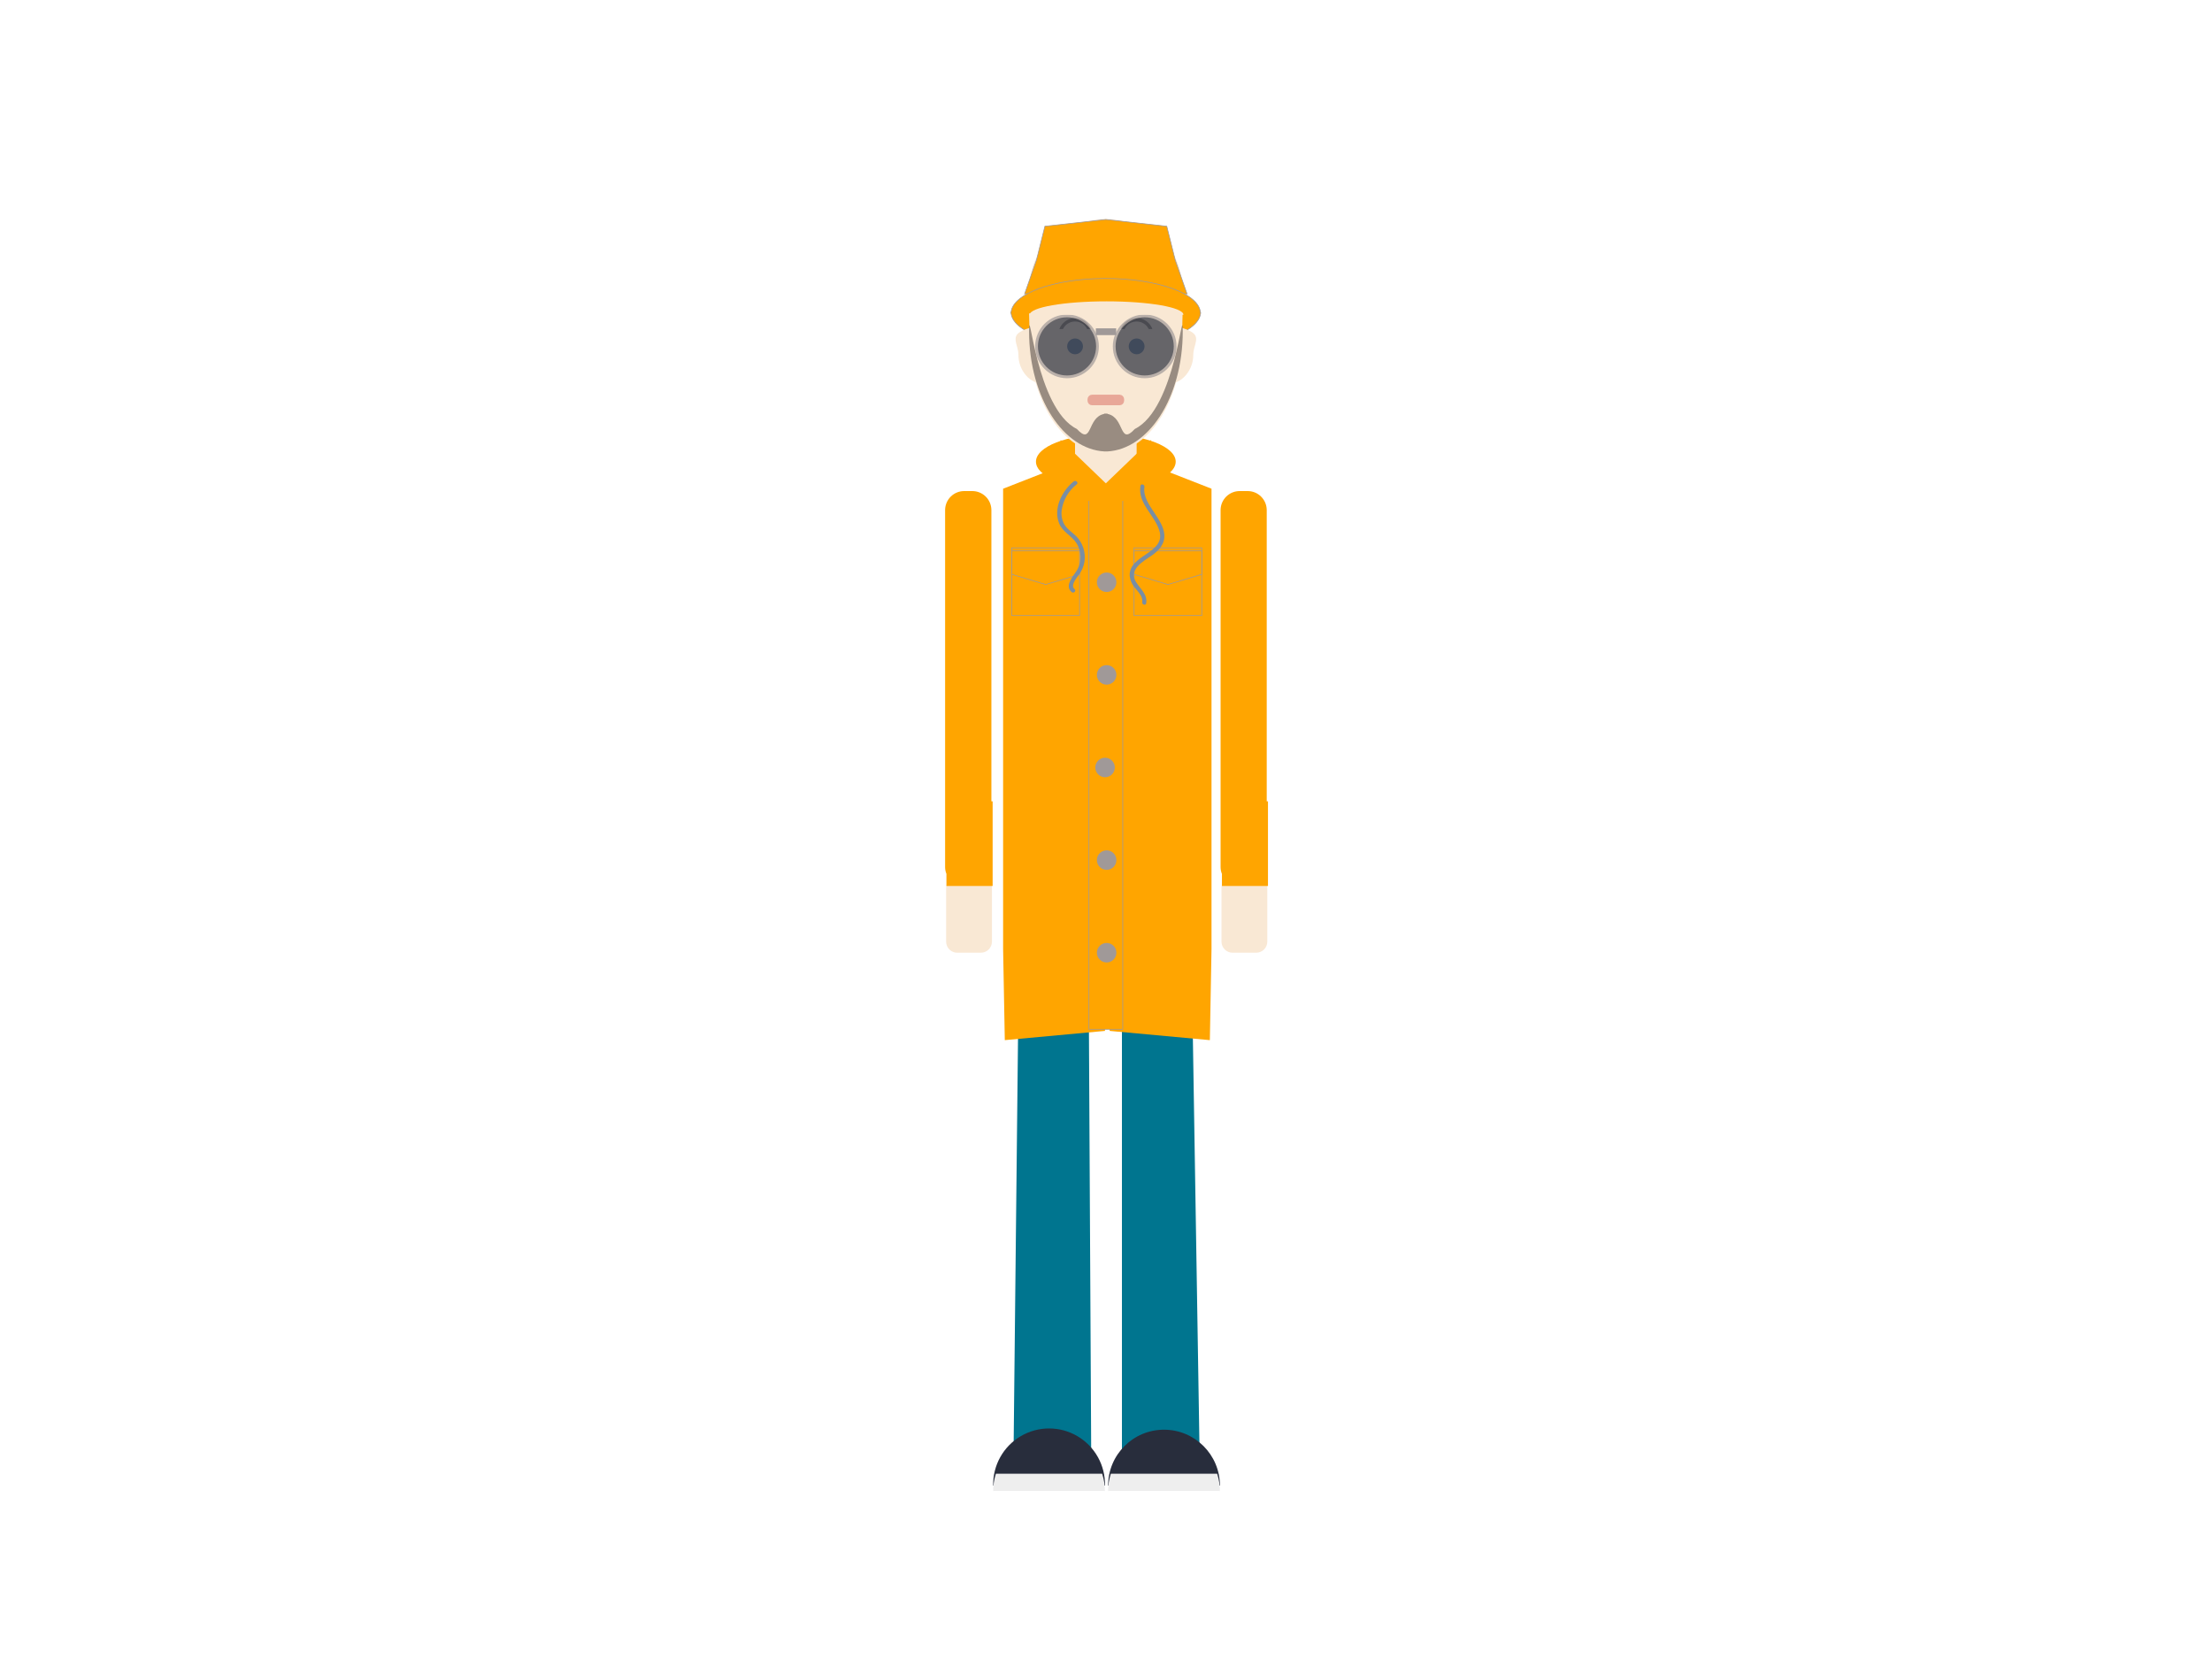
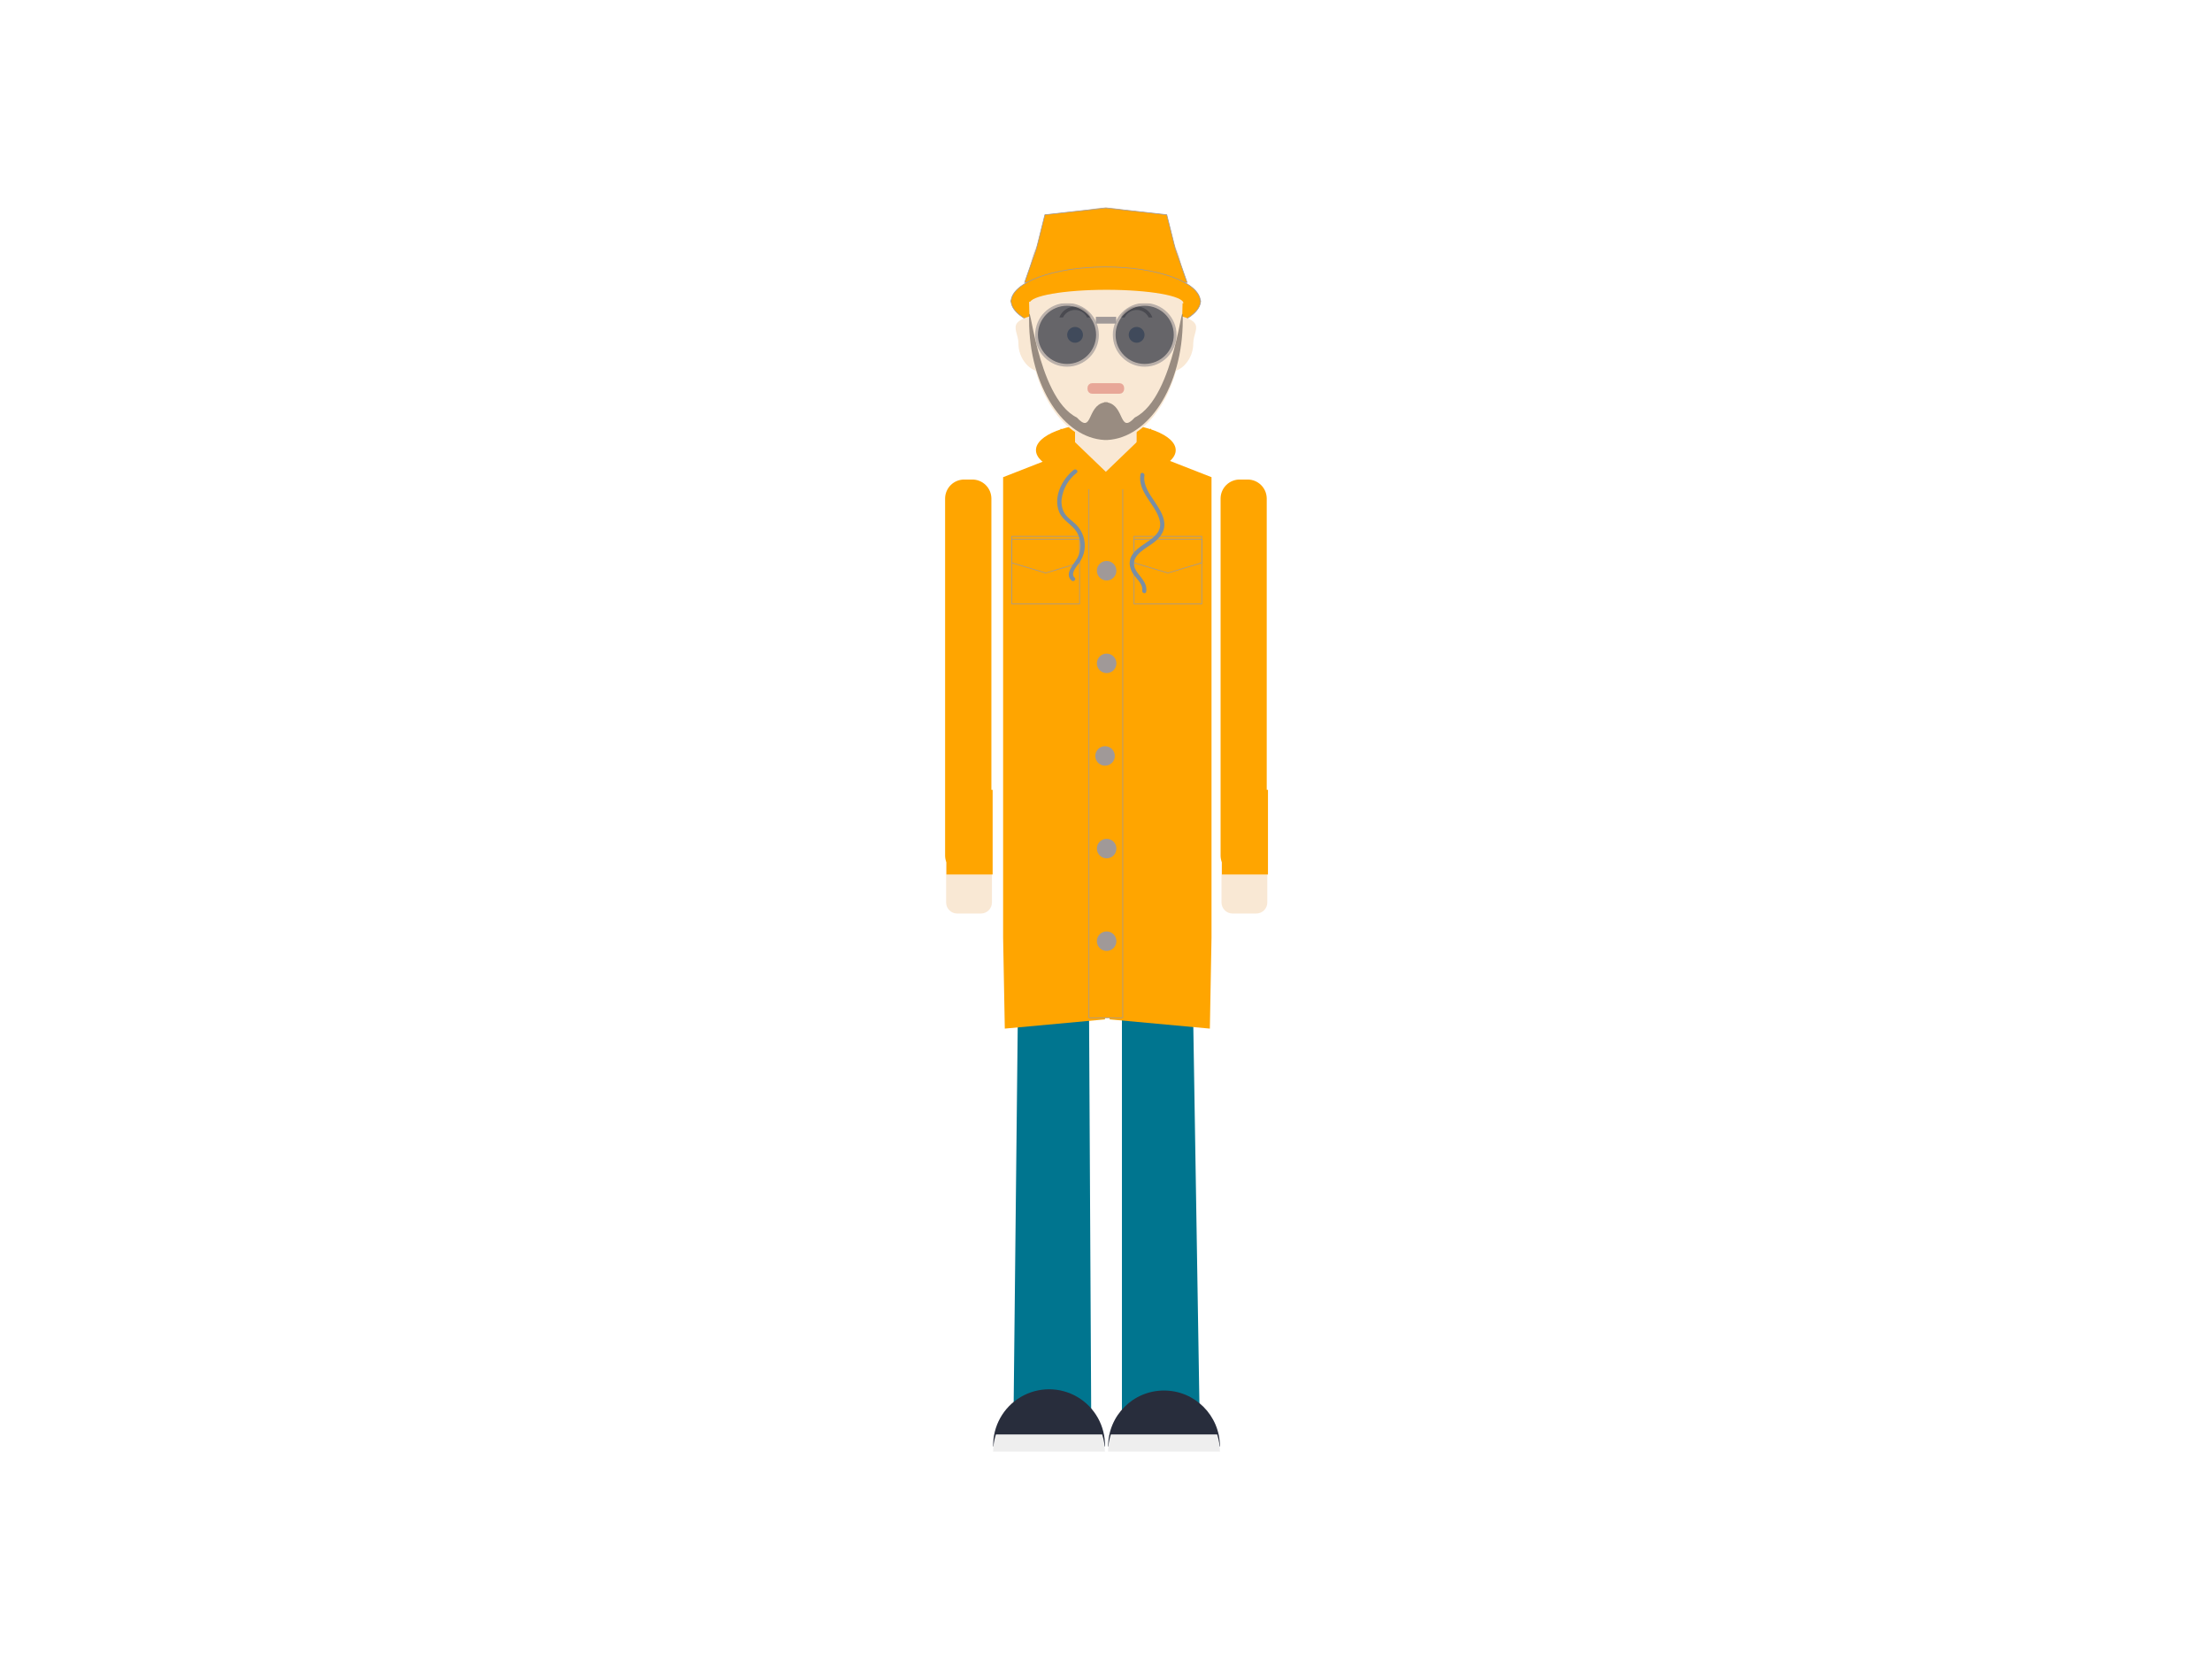
<svg xmlns="http://www.w3.org/2000/svg" id="Layer_1" data-name="Layer 1" viewBox="0 0 800 600">
  <defs>
    <style>.cls-1{fill:#fff;}.cls-2,.cls-3{fill:orange;}.cls-13,.cls-2{stroke:#a09998;}.cls-13,.cls-2,.cls-7,.cls-9{stroke-miterlimit:10;}.cls-2{stroke-width:0.25px;}.cls-4{fill:#00758f;}.cls-5{fill:#f9e8d4;}.cls-6{fill:#798ea4;}.cls-7{fill:none;stroke:#e0d0be;}.cls-8{fill:#584f49;opacity:0.6;}.cls-9{fill:#e8a798;stroke:#e8a798;}.cls-10,.cls-13{fill:#282d3c;}.cls-11{fill:#eee;}.cls-12{fill:#a09998;}.cls-13{opacity:0.7;}</style>
  </defs>
  <rect class="cls-1" width="800" height="600" />
-   <path class="cls-2" d="M434.23,112.83c0,7-15.35,12.63-34.29,12.63s-34.29-5.65-34.29-12.63" />
-   <ellipse class="cls-3" cx="399.94" cy="166.97" rx="25.27" ry="9.86" />
-   <polygon class="cls-4" points="394.64 524.19 366.58 524.19 369.03 296.33 393.42 296.33 394.64 524.19" />
-   <polygon class="cls-4" points="433.82 524.19 405.76 524.19 405.76 296.33 430.14 296.33 433.82 524.19" />
-   <rect class="cls-1" x="367.98" y="246.52" width="64.43" height="64.43" />
-   <polygon class="cls-5" points="419.99 172.68 399.2 201.51 379.89 172.68 388.8 172.68 388.8 160.07 399.94 160.07 411.08 160.07 411.08 172.68 419.99 172.68" />
-   <rect class="cls-5" x="342.18" y="317.08" width="16.57" height="27.48" rx="4" />
-   <rect class="cls-5" x="441.77" y="317.08" width="16.57" height="27.48" rx="4" />
-   <path class="cls-3" d="M458.13,289.82V184.41a6.9,6.9,0,0,0-6.95-6.81h-2.74a6.9,6.9,0,0,0-7,6.81v129.2a6.49,6.49,0,0,0,.49,2.45v4.37h16.65V289.82Z" />
-   <path class="cls-3" d="M358.55,289.82V184.41a6.9,6.9,0,0,0-7-6.81h-2.74a6.9,6.9,0,0,0-7,6.81v129.2a6.68,6.68,0,0,0,.48,2.45v4.37H359V289.82Z" />
-   <path class="cls-5" d="M427.55,121.6c0,11.71-3.09,22.32-8.09,30S407.56,164,399.94,164s-14.52-4.75-19.52-12.43-8.08-18.29-8.08-30-1.56-22.33,3.44-30,16.54-12.43,24.16-12.43,19.17,4.75,24.16,12.43S427.55,109.88,427.55,121.6Z" />
-   <path class="cls-5" d="M431.56,128.29a11.22,11.22,0,0,1-2.75,7.47,8.65,8.65,0,0,1-13.25,0,11.52,11.52,0,0,1,0-14.94,8.85,8.85,0,0,1,6.62-3.1c2.59,0,8,1.19,9.73,3.1S431.56,125.37,431.56,128.29Z" />
-   <path class="cls-5" d="M368.33,128.29a11.26,11.26,0,0,0,2.74,7.47,8.66,8.66,0,0,0,13.26,0,11.55,11.55,0,0,0,0-14.94,8.87,8.87,0,0,0-6.63-3.1c-2.59,0-8,1.19-9.72,3.1S368.33,125.37,368.33,128.29Z" />
-   <circle class="cls-6" cx="388.81" cy="125.27" r="2.86" />
-   <circle class="cls-6" cx="411.08" cy="125.27" r="2.86" />
-   <line class="cls-7" x1="390.22" y1="102.24" x2="409.66" y2="102.24" />
-   <line class="cls-7" x1="392.6" y1="106.47" x2="407.29" y2="106.47" />
-   <path class="cls-8" d="M384.44,119a4.72,4.72,0,0,1,.9-1.3,4.91,4.91,0,0,1,6.93,0,5,5,0,0,1,.91,1.3h1.33a6.21,6.21,0,0,0-1.37-2.17,6.09,6.09,0,0,0-10,2.17Z" />
-   <path class="cls-8" d="M406.71,119a4.72,4.72,0,0,1,.9-1.3,4.91,4.91,0,0,1,6.93,0,5,5,0,0,1,.91,1.3h1.33a6.08,6.08,0,0,0-11.41,0Z" />
-   <rect class="cls-9" x="393.82" y="143.25" width="12.24" height="2.82" rx="1.15" />
-   <path class="cls-8" d="M410.42,155.14c-5.72,6.24-3.59-4.2-9.85-5.44v-.12q-.33,0-.63,0c-.2,0-.41,0-.62,0v.12c-6.26,1.24-4.14,11.68-9.86,5.44-14.91-7.35-17.28-47.27-17.28-35.28s3.17,22.86,8.28,30.73c4.89,7.52,11.57,12.28,19,12.68v0l.51,0,.51,0v0c7.4-.4,14.08-5.16,19-12.68,5.12-7.87,8.28-18.73,8.28-30.73S425.33,147.79,410.42,155.14Z" />
-   <path class="cls-10" d="M400.76,537.29a20.22,20.22,0,1,1,40.44,0" />
-   <path class="cls-10" d="M399.63,537.29a20.22,20.22,0,1,0-40.43,0" />
-   <polygon class="cls-3" points="399.63 372.84 363.4 376.18 362.79 343.25 362.79 278.17 362.79 176.75 384.18 168.38 384.18 168.38 402.08 183.26 399.63 372.84" />
-   <path class="cls-11" d="M360.18,533a20.3,20.3,0,0,0-1,6.22h40.43a20.3,20.3,0,0,0-1-6.22Z" />
-   <path class="cls-11" d="M401.75,533a20,20,0,0,0-1,6.22H441.2a20.3,20.3,0,0,0-1-6.22Z" />
-   <polygon class="cls-3" points="401.32 372.84 437.56 376.18 438.16 343.25 438.16 278.17 438.16 176.75 416.77 168.38 416.77 168.38 398.87 183.26 401.32 372.84" />
-   <rect class="cls-2" x="393.82" y="176.38" width="12.24" height="195.88" />
-   <circle class="cls-12" cx="400.23" cy="210.58" r="3.53" />
-   <circle class="cls-12" cx="400.23" cy="244.08" r="3.53" />
-   <circle class="cls-12" cx="399.66" cy="277.57" r="3.53" />
-   <circle class="cls-12" cx="400.23" cy="311.07" r="3.53" />
-   <circle class="cls-12" cx="400.23" cy="344.56" r="3.53" />
-   <polygon class="cls-3" points="394.98 181.37 380.26 178.6 383.63 159.12 403.88 178.6 394.98 181.37" />
-   <polygon class="cls-3" points="404.9 181.37 419.62 178.6 416.25 159.12 396 178.6 404.9 181.37" />
-   <rect class="cls-2" x="410.14" y="198.13" width="24.49" height="24.49" />
-   <rect class="cls-2" x="365.95" y="198.13" width="24.49" height="24.49" />
-   <polygon class="cls-2" points="390.43 207.72 378.19 211.4 365.95 207.72 365.95 205.28 365.95 199.15 378.19 199.15 390.43 199.15 390.43 205.28 390.43 207.72" />
-   <polygon class="cls-2" points="434.63 207.72 422.39 211.4 410.14 207.72 410.14 205.28 410.14 199.15 422.39 199.15 434.63 199.15 434.63 205.28 434.63 207.72" />
-   <polygon class="cls-2" points="429.32 106.31 399.94 106.31 370.56 106.31 374.85 94.07 377.9 81.83 399.94 79.38 421.98 81.83 425.04 94.07 429.32 106.31" />
-   <circle class="cls-13" cx="385.9" cy="125.27" r="11.02" />
-   <circle class="cls-13" cx="413.99" cy="125.27" r="11.02" />
-   <rect class="cls-12" x="396.33" y="118.75" width="7.35" height="2.45" />
-   <path class="cls-6" d="M388.32,174.11c-4.25,3.41-7.47,9.79-5.26,15.2,1.3,3.19,4.6,4.44,6.34,7.25a9.44,9.44,0,0,1,.28,9.37c-1.21,2.18-4.94,5.8-2.1,8.2.74.62,1.8-.44,1.06-1.06-1.62-1.37.69-4,1.56-5.21a10.61,10.61,0,0,0,2-4.68,10.77,10.77,0,0,0-3.09-9.36c-1.48-1.42-3.29-2.51-4.29-4.36a8.37,8.37,0,0,1-.85-4.92,14.41,14.41,0,0,1,5.45-9.37c.75-.61-.32-1.66-1.06-1.06Z" />
-   <path class="cls-6" d="M412.46,175.72c-1,6.34,5,10.45,6.78,16,2.74,8.44-10.9,8.71-10.68,16.45a8,8,0,0,0,2.07,4.6c1.1,1.41,2.79,3.06,2.47,5-.16.94,1.29,1.35,1.44.4.54-3.32-2.32-5.3-3.8-7.88-2.51-4.38,2.68-7.27,5.7-9.31,2.66-1.81,4.94-4.29,4.65-7.72-.25-2.84-2-5.34-3.49-7.65-1.83-2.76-4.24-6-3.7-9.48.15-.94-1.3-1.35-1.44-.4Z" />
-   <path class="cls-2" d="M365.65,113.34c0-3.49,3.84-6.65,10-8.93s14.78-3.7,24.25-3.7,18,1.41,24.25,3.7,10,5.44,10,8.93" />
-   <path class="cls-5" d="M428,113.84c0-2.68-12.44-4.86-27.79-4.86s-27.8,2.18-27.8,4.86" />
+   <path class="cls-2" d="M434.23,108.66c0,7-15.35,12.63-34.29,12.63s-34.29-5.65-34.29-12.63" />
+   <ellipse class="cls-3" cx="399.94" cy="162.81" rx="25.27" ry="9.86" />
+   <polygon class="cls-4" points="394.64 510.02 366.58 510.02 369.03 282.16 393.42 282.16 394.64 510.02" />
+   <polygon class="cls-4" points="433.82 510.02 405.76 510.02 405.76 282.16 430.14 282.16 433.82 510.02" />
+   <rect class="cls-1" x="367.98" y="242.35" width="64.43" height="64.43" />
+   <polygon class="cls-5" points="419.99 168.51 399.2 197.34 379.89 168.51 388.8 168.51 388.8 155.9 399.94 155.9 411.08 155.9 411.08 168.51 419.99 168.51" />
+   <rect class="cls-5" x="342.18" y="302.91" width="16.57" height="27.48" rx="4" />
+   <rect class="cls-5" x="441.77" y="302.91" width="16.57" height="27.48" rx="4" />
+   <path class="cls-3" d="M458.13,285.65V180.24a6.9,6.9,0,0,0-6.95-6.81h-2.74a6.9,6.9,0,0,0-7,6.81v129.2a6.49,6.49,0,0,0,.49,2.45v4.37h16.65V285.65Z" />
+   <path class="cls-3" d="M358.55,285.65V180.24a6.9,6.9,0,0,0-7-6.81h-2.74a6.9,6.9,0,0,0-7,6.81v129.2a6.68,6.68,0,0,0,.48,2.45v4.37H359V285.65Z" />
+   <path class="cls-5" d="M427.55,117.43c0,11.72-3.09,22.32-8.09,30s-11.9,12.43-19.52,12.43-14.52-4.75-19.52-12.43-8.08-18.28-8.08-30-1.56-22.32,3.44-30S392.32,75,399.94,75s19.17,4.75,24.16,12.43S427.55,105.71,427.55,117.43Z" />
+   <path class="cls-5" d="M431.56,124.12a11.22,11.22,0,0,1-2.75,7.47,8.65,8.65,0,0,1-13.25,0,11.52,11.52,0,0,1,0-14.94,8.85,8.85,0,0,1,6.62-3.1c2.59,0,8,1.19,9.73,3.1S431.56,121.2,431.56,124.12Z" />
+   <path class="cls-5" d="M368.33,124.12a11.26,11.26,0,0,0,2.74,7.47,8.66,8.66,0,0,0,13.26,0,11.55,11.55,0,0,0,0-14.94,8.87,8.87,0,0,0-6.63-3.1c-2.59,0-8,1.19-9.72,3.1S368.33,121.2,368.33,124.12Z" />
+   <circle class="cls-6" cx="388.81" cy="121.1" r="2.86" />
+   <circle class="cls-6" cx="411.08" cy="121.1" r="2.86" />
+   <line class="cls-7" x1="390.22" y1="98.07" x2="409.66" y2="98.07" />
+   <line class="cls-7" x1="392.6" y1="102.3" x2="407.29" y2="102.3" />
+   <path class="cls-8" d="M384.44,114.82a4.88,4.88,0,0,1,7.83-1.3,5.15,5.15,0,0,1,.91,1.3h1.33a6.09,6.09,0,0,0-10-2.16,6,6,0,0,0-1.38,2.16Z" />
+   <path class="cls-8" d="M406.71,114.82a4.88,4.88,0,0,1,7.83-1.3,5.15,5.15,0,0,1,.91,1.3h1.33a6,6,0,0,0-1.38-2.16,6.1,6.1,0,0,0-8.65,0,6,6,0,0,0-1.38,2.16Z" />
+   <rect class="cls-9" x="393.82" y="139.08" width="12.24" height="2.82" rx="1.15" />
+   <path class="cls-8" d="M410.42,151c-5.72,6.24-3.59-4.2-9.85-5.44v-.12q-.33,0-.63,0c-.2,0-.41,0-.62,0v.12c-6.26,1.24-4.14,11.68-9.86,5.44-14.91-7.35-17.28-47.27-17.28-35.28s3.17,22.87,8.28,30.73c4.89,7.52,11.57,12.28,19,12.68v0l.51,0,.51,0v0c7.4-.4,14.08-5.16,19-12.68,5.12-7.86,8.28-18.73,8.28-30.73S425.33,143.62,410.42,151Z" />
+   <path class="cls-10" d="M400.76,523.12a20.22,20.22,0,1,1,40.44,0" />
+   <path class="cls-10" d="M399.63,523.12a20.22,20.22,0,1,0-40.43,0" />
+   <polygon class="cls-3" points="399.63 368.67 363.4 372.01 362.79 339.08 362.79 274 362.79 172.58 384.18 164.21 384.18 164.21 402.08 179.09 399.63 368.67" />
+   <path class="cls-11" d="M360.18,518.79a20.18,20.18,0,0,0-1,6.21h40.43a20.18,20.18,0,0,0-1-6.21Z" />
+   <path class="cls-11" d="M401.75,518.79a19.89,19.89,0,0,0-1,6.21H441.2a20.18,20.18,0,0,0-1-6.21Z" />
+   <polygon class="cls-3" points="401.32 368.67 437.56 372.01 438.16 339.08 438.16 274 438.16 172.58 416.77 164.21 416.77 164.21 398.87 179.09 401.32 368.67" />
+   <rect class="cls-2" x="393.82" y="172.21" width="12.24" height="195.88" />
+   <circle class="cls-12" cx="400.23" cy="206.41" r="3.53" />
+   <circle class="cls-12" cx="400.23" cy="239.91" r="3.53" />
+   <circle class="cls-12" cx="399.66" cy="273.4" r="3.53" />
+   <circle class="cls-12" cx="400.23" cy="306.9" r="3.53" />
+   <circle class="cls-12" cx="400.23" cy="340.39" r="3.53" />
+   <polygon class="cls-3" points="394.98 177.2 380.26 174.43 383.63 154.95 403.88 174.43 394.98 177.2" />
+   <polygon class="cls-3" points="404.9 177.2 419.62 174.43 416.25 154.95 396 174.43 404.9 177.2" />
+   <rect class="cls-2" x="410.14" y="193.96" width="24.49" height="24.49" />
+   <rect class="cls-2" x="365.95" y="193.96" width="24.49" height="24.49" />
+   <polygon class="cls-2" points="390.43 203.55 378.19 207.23 365.95 203.55 365.95 201.11 365.95 194.99 378.19 194.99 390.43 194.99 390.43 201.11 390.43 203.55" />
+   <polygon class="cls-2" points="434.63 203.55 422.39 207.23 410.14 203.55 410.14 201.11 410.14 194.99 422.39 194.99 434.63 194.99 434.63 201.11 434.63 203.55" />
+   <polygon class="cls-2" points="429.32 102.15 399.94 102.15 370.56 102.15 374.85 89.9 377.9 77.66 399.94 75.21 421.98 77.66 425.04 89.9 429.32 102.15" />
+   <circle class="cls-13" cx="385.9" cy="121.1" r="11.02" />
+   <circle class="cls-13" cx="413.99" cy="121.1" r="11.02" />
+   <rect class="cls-12" x="396.33" y="114.58" width="7.35" height="2.45" />
+   <path class="cls-6" d="M388.32,169.94c-4.25,3.42-7.47,9.79-5.26,15.2,1.3,3.19,4.6,4.44,6.34,7.25a9.44,9.44,0,0,1,.28,9.37c-1.21,2.18-4.94,5.8-2.1,8.2.74.62,1.8-.43,1.06-1.06-1.62-1.37.69-4,1.56-5.21a10.61,10.61,0,0,0,2-4.68,10.77,10.77,0,0,0-3.09-9.36c-1.48-1.42-3.29-2.51-4.29-4.36a8.37,8.37,0,0,1-.85-4.92,14.41,14.41,0,0,1,5.45-9.37c.75-.61-.32-1.66-1.06-1.06Z" />
+   <path class="cls-6" d="M412.46,171.55c-1,6.34,5,10.45,6.78,16,2.74,8.44-10.9,8.71-10.68,16.45a8,8,0,0,0,2.07,4.6c1.1,1.41,2.79,3.06,2.47,5-.16.94,1.29,1.35,1.44.4.54-3.31-2.32-5.3-3.8-7.88-2.51-4.38,2.68-7.27,5.7-9.31,2.66-1.81,4.94-4.28,4.65-7.71-.25-2.85-2-5.35-3.49-7.66-1.83-2.76-4.24-6-3.7-9.48.15-.94-1.3-1.35-1.44-.4Z" />
+   <path class="cls-2" d="M365.65,109.17c0-3.49,3.84-6.65,10-8.93s14.78-3.7,24.25-3.7,18,1.41,24.25,3.7,10,5.44,10,8.93" />
+   <path class="cls-5" d="M428,109.67c0-2.68-12.44-4.86-27.79-4.86s-27.8,2.18-27.8,4.86" />
</svg>
